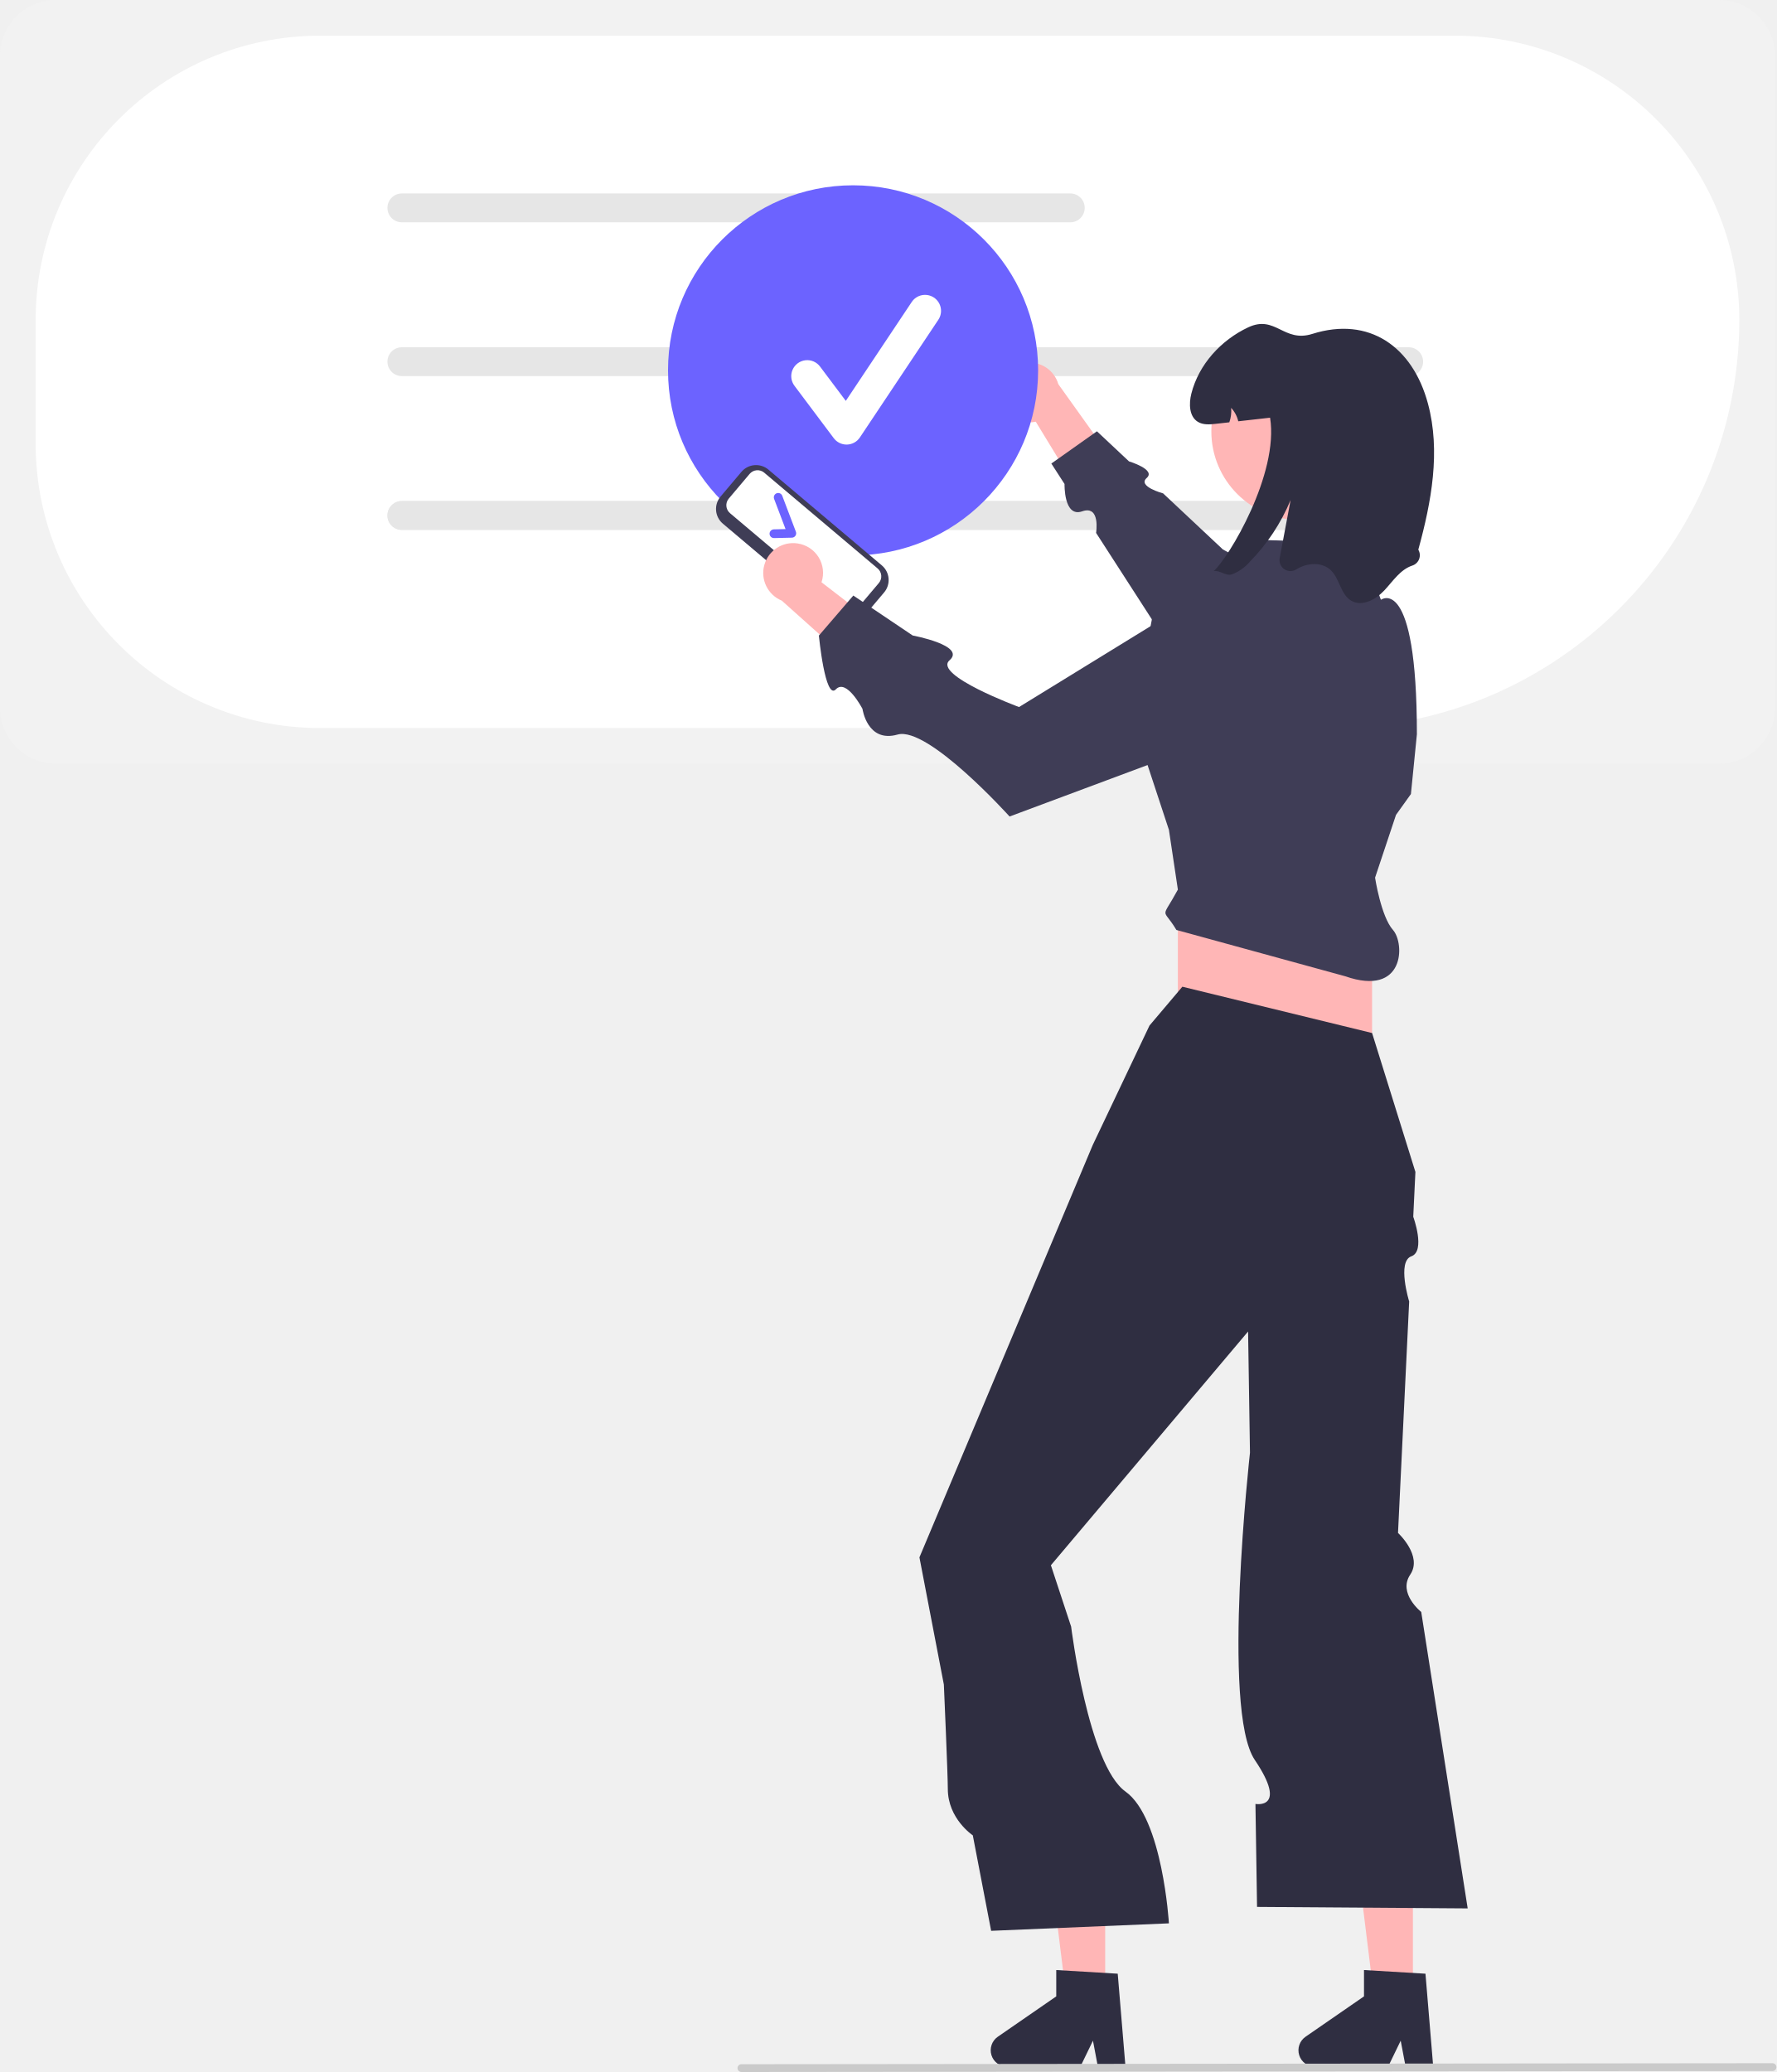
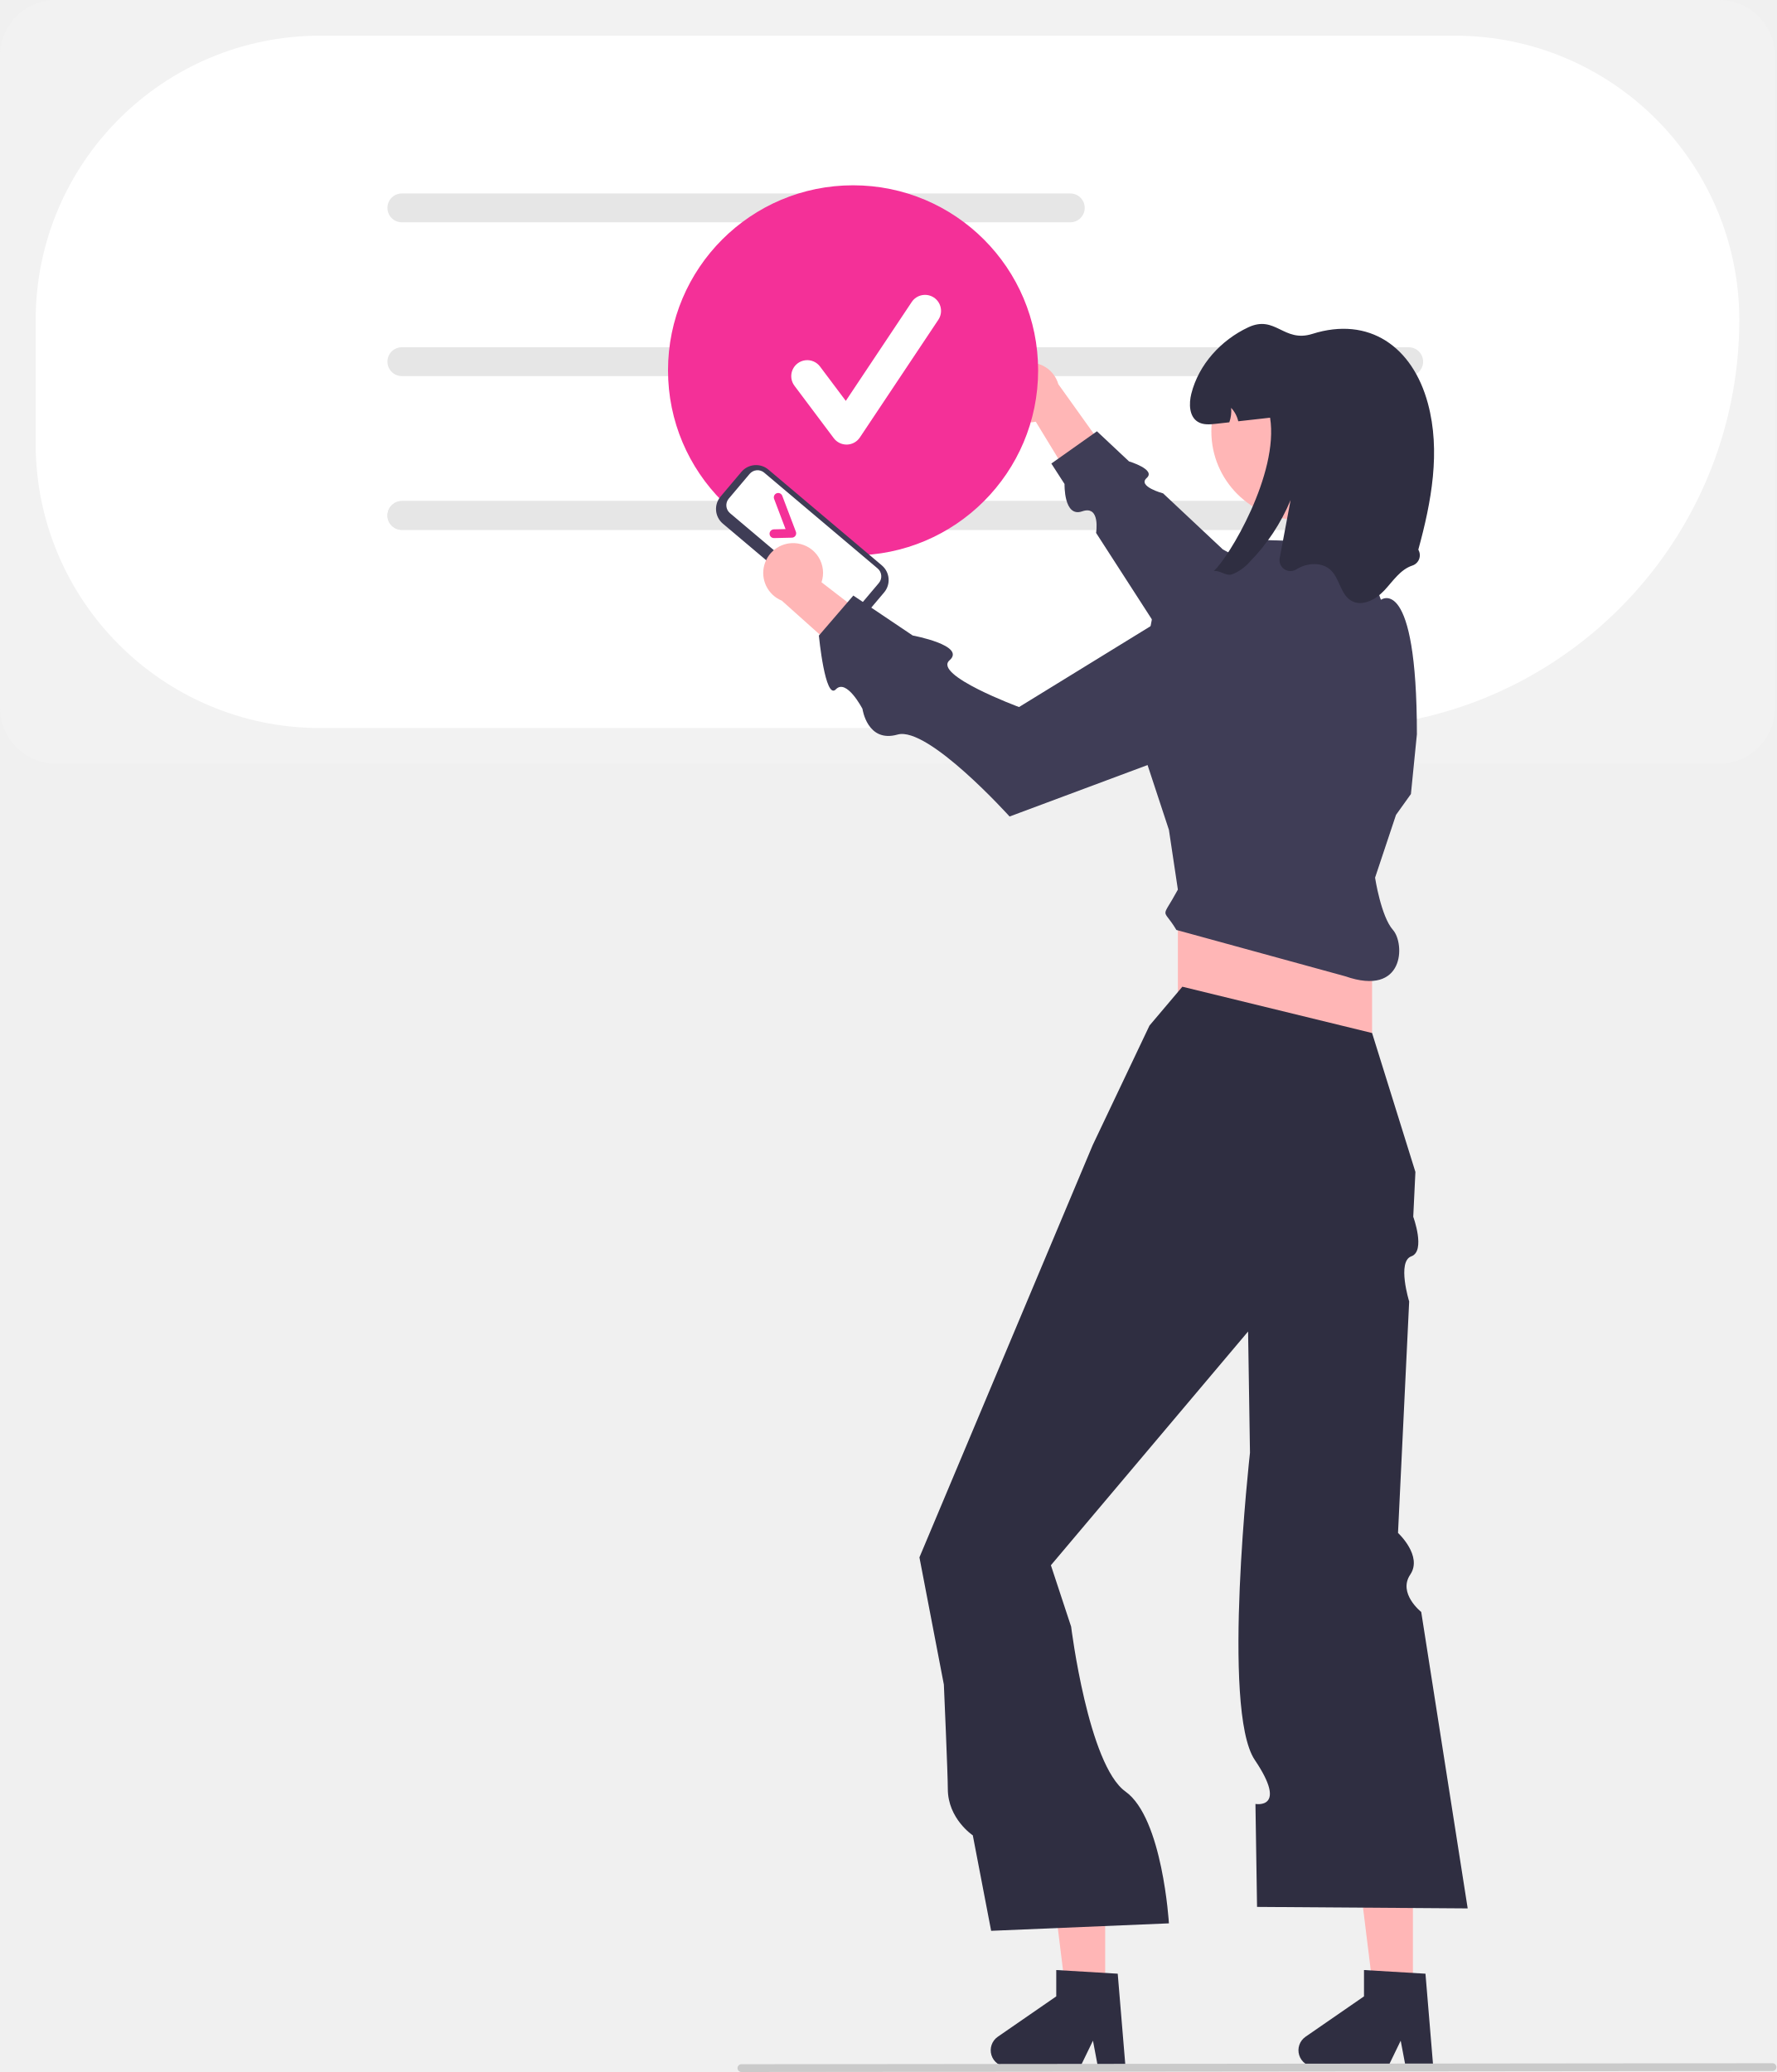
<svg xmlns="http://www.w3.org/2000/svg" width="543.219" height="633.601" viewBox="0 0 543.219 633.601" role="img" artist="Katerina Limpitsouni" source="https://undraw.co/">
  <path d="M854.052,366.728H345.482a17.112,17.112,0,0,1-17.092-17.092V150.291a17.112,17.112,0,0,1,17.092-17.092H854.052a17.112,17.112,0,0,1,17.092,17.092V349.636A17.112,17.112,0,0,1,854.052,366.728Z" transform="translate(-328.3903 -133.1994)" fill="#f2f2f2" />
  <path d="M735.442,355.827H426.21a87.014,87.014,0,0,1-86.916-86.916V231.026a87.015,87.015,0,0,1,86.916-86.917h347.118a87.015,87.015,0,0,1,86.916,86.917A124.943,124.943,0,0,1,735.442,355.827Z" transform="translate(-328.3903 -133.1994)" fill="#fff" />
  <path d="M655.673,201.175H451.267a4.408,4.408,0,1,1,0-8.816H655.673a4.408,4.408,0,0,1,0,8.816Z" transform="translate(-328.3903 -133.1994)" fill="#e6e6e6" />
  <path d="M759.147,248.206H451.267a4.408,4.408,0,1,1,0-8.816H759.147a4.408,4.408,0,0,1,0,8.816Z" transform="translate(-328.3903 -133.1994)" fill="#e6e6e6" />
  <path d="M759.147,295.237H451.267a4.408,4.408,0,1,1,0-8.816H759.147a4.408,4.408,0,0,1,0,8.816Z" transform="translate(-328.3903 -133.1994)" fill="#e6e6e6" />
  <path d="M759.147,295.237H451.267a4.408,4.408,0,1,1,0-8.816H759.147a4.408,4.408,0,0,1,0,8.816Z" transform="translate(-328.3903 -133.1994)" fill="#e6e6e6" />
  <path d="M634.103,253.604a9.088,9.088,0,0,0,11.007,8.547l16.811,27.578,7.155-15.182L652.015,250.686a9.138,9.138,0,0,0-17.912,2.918Z" transform="translate(-328.3903 -133.1994)" fill="#ffb6b6" />
  <path d="M760.255,332.64,702.323,301.216,684.05,284.072s-7.944-2.127-5.02-4.71-5.408-5.074-5.408-5.074l-9.809-9.203L649.873,274.948l4.034,6.253s-.278,10.352,5.393,8.361,4.254,6.594,4.254,6.594l33.85,52.471Z" transform="translate(-328.3903 -133.1994)" fill="#3f3d56" />
-   <circle cx="260.855" cy="113.249" r="56.586" fill="#6c63ff" />
+   <circle cx="260.855" cy="113.249" r="56.586" fill="#f43098" />
  <polygon points="432.044 611.601 420.278 611.601 414.679 566.219 432.044 566.219 432.044 611.601" fill="#ffb6b6" />
  <path d="M766.644,765.186h-8.438l-1.506-7.966-3.857,7.966H730.465a5.031,5.031,0,0,1-2.859-9.17l17.871-12.342V735.62l18.797,1.122Z" transform="translate(-328.3903 -133.1994)" fill="#2f2e41" />
  <polygon points="337.942 611.601 326.176 611.601 320.577 566.219 337.942 566.219 337.942 611.601" fill="#ffb6b6" />
  <path d="M672.542,765.186h-8.438l-1.506-7.966L658.741,765.186H636.363a5.031,5.031,0,0,1-2.859-9.17l17.871-12.342V735.62l18.797,1.122Z" transform="translate(-328.3903 -133.1994)" fill="#2f2e41" />
  <rect x="360.175" y="268.381" width="59.385" height="67.607" fill="#ffb6b6" />
  <path d="M689.936,434.927l-10.05,11.877L662.527,483.349,618.788,587.418l-9.25,22.009,7.47,38.907s1.209,27.411,1.209,31.898c0,9.136,7.641,14.198,7.641,14.198l5.606,29.198,54.36-2.284s-1.897-32.185-13.282-40.303-16.619-50.429-16.619-50.429l-6.186-18.772,60.298-71.478.389,24.985.188,12.093s-8.83,78.656,1.463,93.921.21,13.469.21,13.469l.49,31.488,64.41.457L762.976,626.121s-7.215-5.697-3.355-11.424-3.742-12.741-3.742-12.741l3.41-70.772s-3.775-12.224.665-13.813.583-12.101.583-12.101l.66-13.698-13.247-42.483Z" transform="translate(-328.3903 -133.1994)" fill="#2f2e41" />
  <path d="M748.864,401.581l6.395-19.186,4.568-6.395,1.827-18.272c0-49.335-11.004-41.12-11.004-41.12l-6.354-17.351-29.236-.914L696.331,316.158l-15.531,5.482-6.082,31.602,11.107,33.721,2.741,18.272c-5.228,9.652-4.786,5.087-.457,12.334l51.619,14.161c18.272,6.395,18.272-10.05,14.608-14.161C750.672,413.458,748.864,401.581,748.864,401.581Z" transform="translate(-328.3903 -133.1994)" fill="#3f3d56" />
  <circle cx="397.511" cy="131.907" r="27.102" fill="#ffb6b6" />
  <path d="M699.506,307.834" transform="translate(-328.3903 -133.1994)" fill="#2f2e41" />
  <path d="M762.084,301.284a3.329,3.329,0,0,1-1.855,4.87c-3.636,1.206-5.875,4.723-8.487,7.537-2.604,2.805-6.797,5.135-10.123,3.225-3.316-1.9-3.545-6.752-6.322-9.383-2.704-2.558-7.199-2.248-10.379-.302l-.095.058a3.351,3.351,0,0,1-5.127-3.41q1.671-8.887,3.34-17.772a59.761,59.761,0,0,1-12.507,18.912,13.757,13.757,0,0,1-5.427,3.819c-1.9.603-3.746-1.361-5.591-1.005,4.586-4.011,20.008-29.72,17.249-46.905q-4.865.548-9.73,1.096A8.943,8.943,0,0,0,704.855,257.924a10.51,10.51,0,0,1-.557,4.413c-1.352.155-2.713.302-4.066.457-1.882.21-3.929.393-5.546-.594-2.695-1.644-2.777-5.536-2.01-8.606,2.248-8.926,9.063-16.39,17.404-20.3,8.341-3.901,10.808,4.787,19.597,2.01,17.359-5.482,30.661,3.892,35.348,21.287C768.963,271.181,766.104,286.666,762.084,301.284Z" transform="translate(-328.3903 -133.1994)" fill="#2f2e41" />
  <path d="M837.116,765.776H803.929l-.143-.259c-.424-.77-.834-1.585-1.217-2.423-3.418-7.318-4.863-15.688-6.138-23.073l-.96-5.566a3.437,3.437,0,0,1,5.41-3.362q7.565,5.505,15.136,10.999c1.911,1.391,4.094,3,6.184,4.739.202-.979.413-1.962.624-2.931a3.439,3.439,0,0,1,6.281-1.086l3.883,6.238c2.832,4.556,5.332,9.045,4.822,13.887a.756.756,0,0,1-.013.176,10.947,10.947,0,0,1-.563,2.331Z" transform="translate(-328.3903 -133.1994)" fill="#f0f0f0" />
  <path d="M870.425,766.493l-315.358.307a1.191,1.191,0,0,1,0-2.381l315.358-.307a1.191,1.191,0,0,1,0,2.381Z" transform="translate(-328.3903 -133.1994)" fill="#cacaca" />
  <path d="M584.101,322.609l-34.688-29.294a5.865,5.865,0,0,1-.696-8.257l6.384-7.56a5.865,5.865,0,0,1,8.257-.696l34.688,29.294a5.865,5.865,0,0,1,.696,8.257l-6.384,7.56A5.865,5.865,0,0,1,584.101,322.609Z" transform="translate(-328.3903 -133.1994)" fill="#3f3d56" />
  <path d="M551.234,285.668a3.161,3.161,0,0,0,.375,4.449l34.688,29.294a3.161,3.161,0,0,0,4.449-.375l6.384-7.56a3.161,3.161,0,0,0-.375-4.449l-34.688-29.294a3.161,3.161,0,0,0-4.449.375Z" transform="translate(-328.3903 -133.1994)" fill="#fff" />
-   <path d="M571.598,297.056a1.333,1.333,0,0,1-1.054.558l-5.45.125a1.334,1.334,0,1,1-.061-2.667l3.566-.082-3.511-9.265a1.334,1.334,0,0,1,2.494-.945l4.18,11.028a1.334,1.334,0,0,1-.141,1.218Z" transform="translate(-328.3903 -133.1994)" fill="#6c63ff" />
+   <path d="M571.598,297.056a1.333,1.333,0,0,1-1.054.558l-5.45.125a1.334,1.334,0,1,1-.061-2.667l3.566-.082-3.511-9.265a1.334,1.334,0,0,1,2.494-.945l4.18,11.028a1.334,1.334,0,0,1-.141,1.218Z" transform="translate(-328.3903 -133.1994)" fill="#f43098" />
  <path d="M572.297,299.384a9.088,9.088,0,0,1,7.3,11.871l25.586,19.709-15.87,5.461-21.864-19.554a9.138,9.138,0,0,1,4.848-17.489Z" transform="translate(-328.3903 -133.1994)" fill="#ffb6b6" />
  <path d="M705.505,309.129l-65.509,40.278s-26.413-9.773-21.251-14.297-11.271-7.583-11.271-7.583l-18.153-12.213-10.534,12.242s1.919,19.885,5.185,16.442,8.147,5.963,8.147,5.963,1.443,10.502,10.739,7.859S637.101,382.882,637.101,382.882l80.622-30.069Z" transform="translate(-328.3903 -133.1994)" fill="#3f3d56" />
  <path d="M587.255,269.147a4.891,4.891,0,0,1-3.913-1.957l-11.998-15.997a4.892,4.892,0,1,1,7.827-5.87l7.849,10.465,20.16-30.24a4.892,4.892,0,0,1,8.141,5.427l-23.996,35.994a4.894,4.894,0,0,1-3.935,2.177C587.346,269.146,587.301,269.147,587.255,269.147Z" transform="translate(-328.3903 -133.1994)" fill="#fff" />
</svg>
